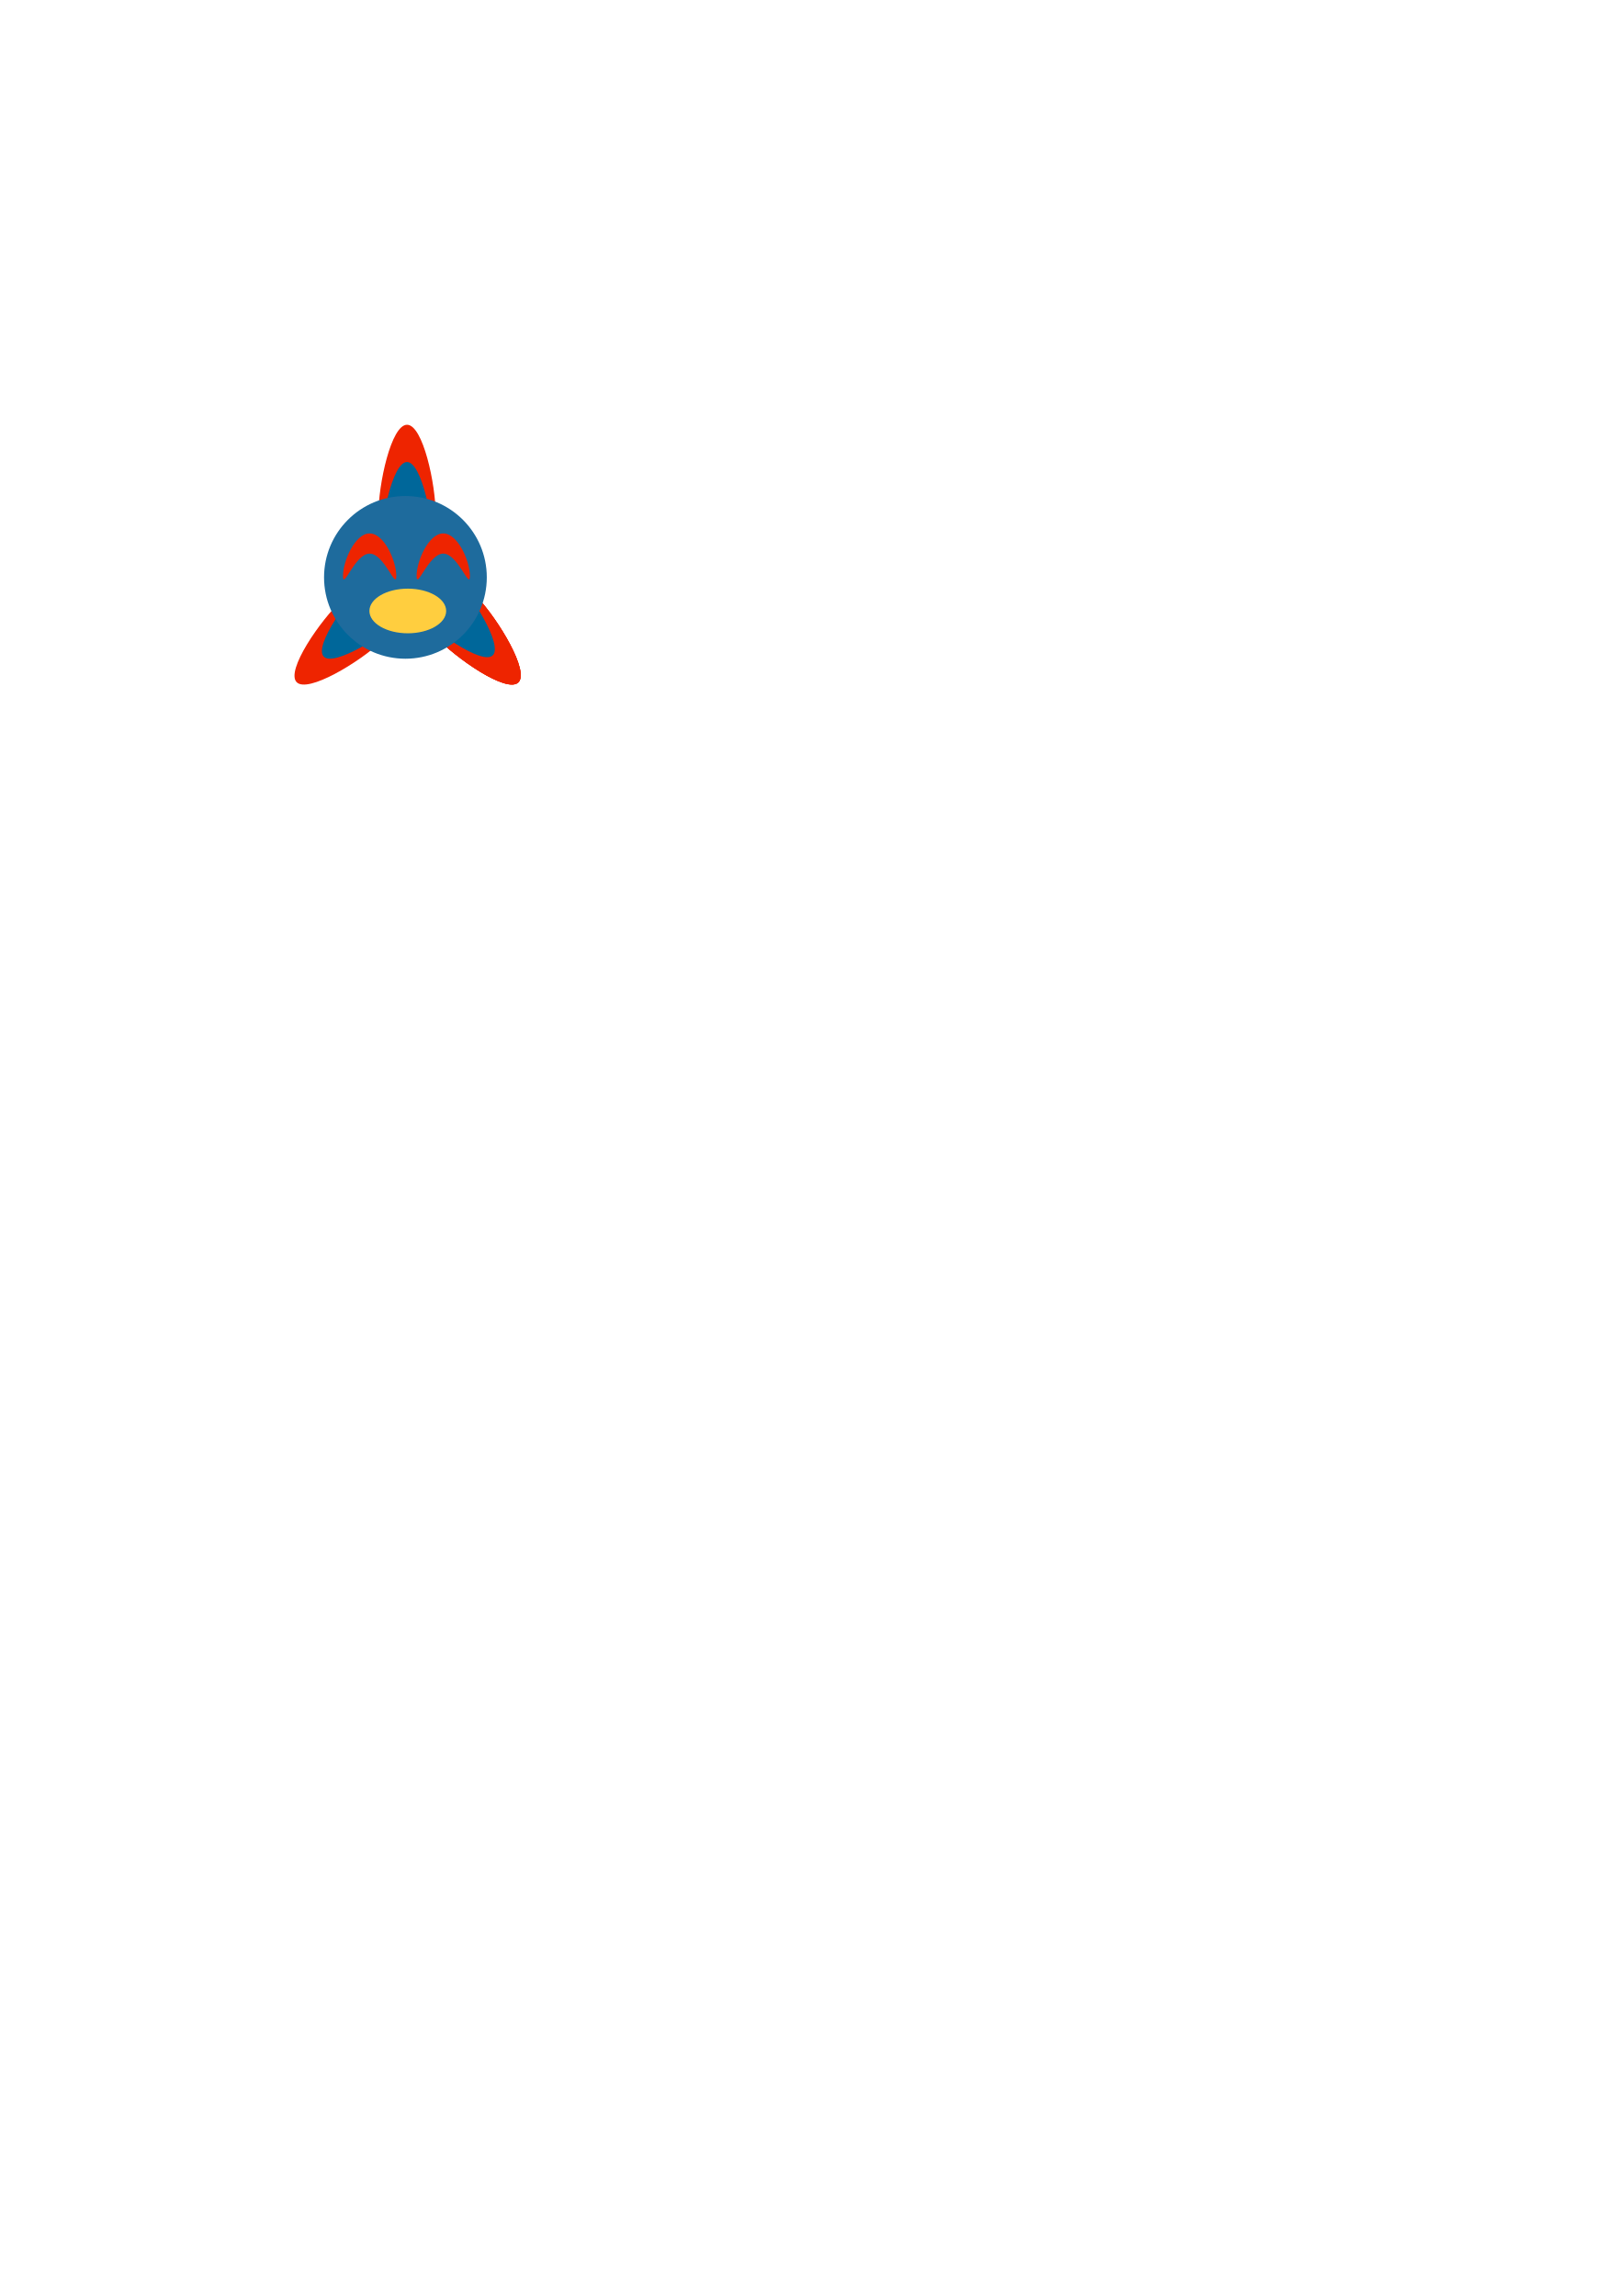
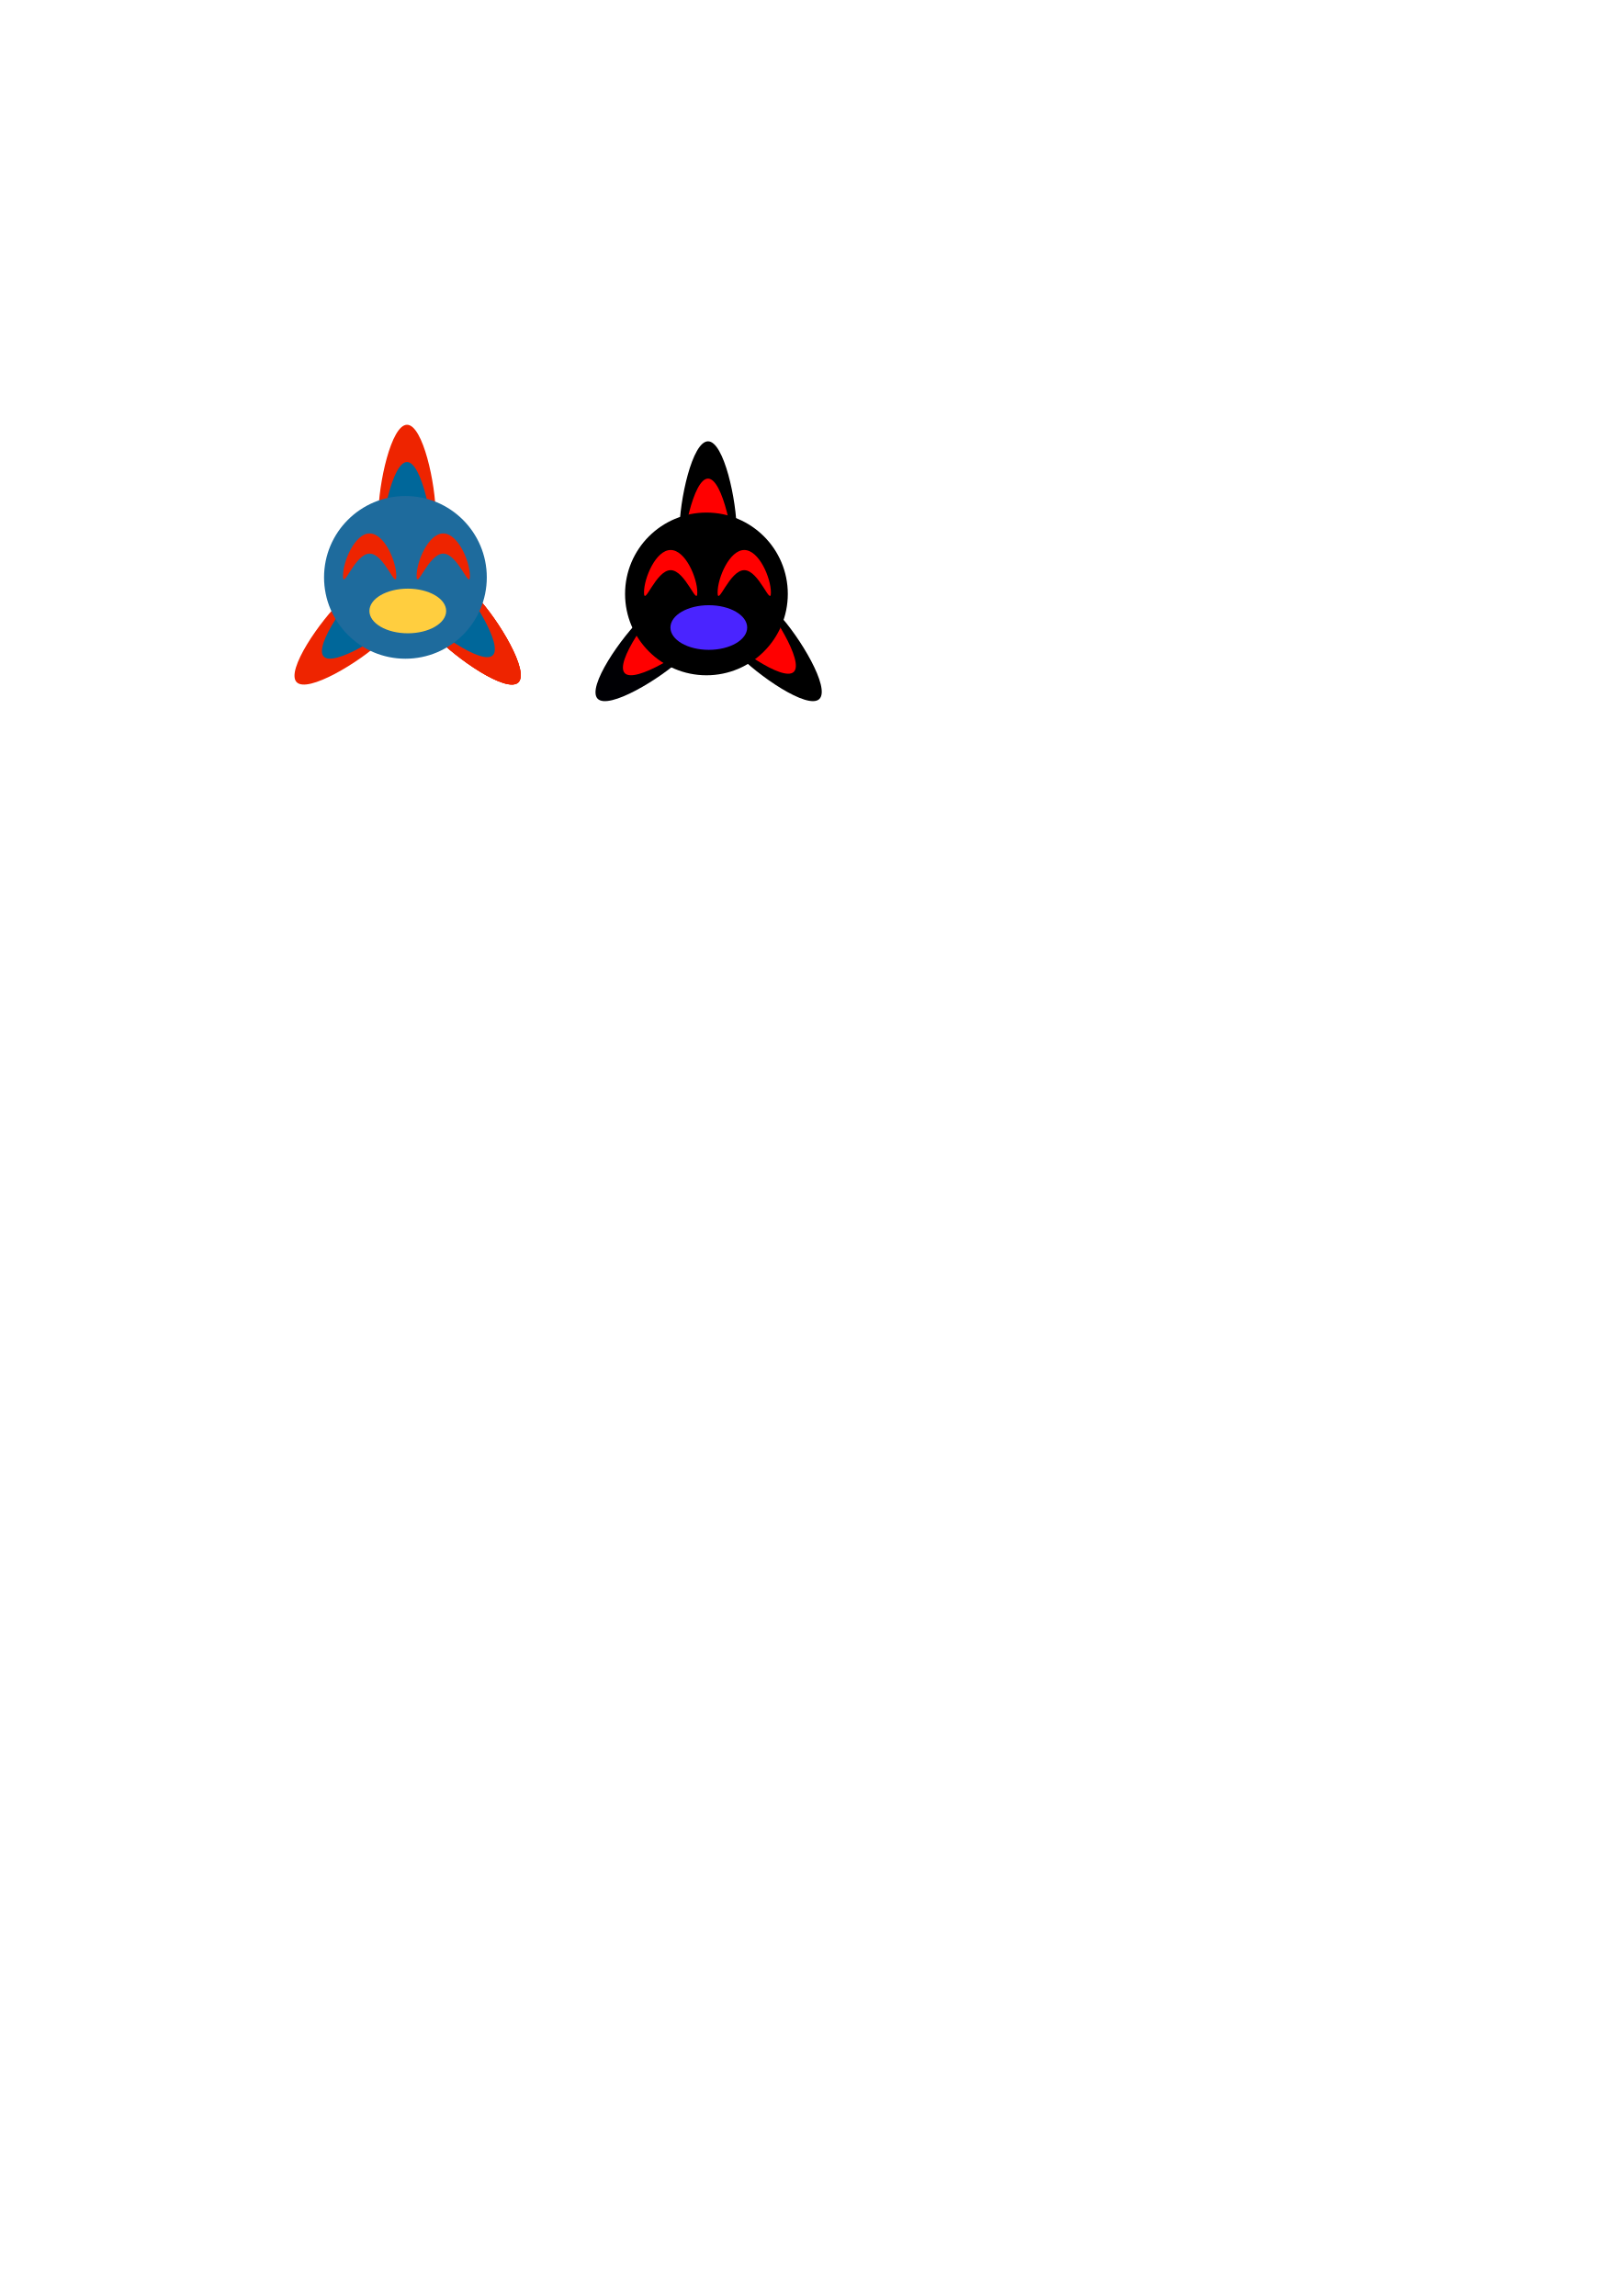
<svg xmlns="http://www.w3.org/2000/svg" width="210mm" height="297mm" viewBox="0 0 210 297" version="1.1" id="svg8">
  <defs id="defs2" />
  <g id="layer1">
    <g id="g2921" transform="translate(-34.16099,-8.711176)">
      <path style="opacity:1;fill:#ee2400;fill-opacity:1;fill-rule:nonzero;stroke:none;stroke-width:2.369;stroke-miterlimit:4;stroke-dasharray:none;stroke-opacity:1" d="m 90.514,75.352 c 0,4.051 -1.661,-6.146 -3.709,-6.146 -2.049,0 -3.709,10.197 -3.709,6.146 0,-4.051 1.661,-11.696 3.709,-11.696 2.049,0 3.709,7.645 3.709,11.696 z" id="path2915" />
      <path id="path2917" d="m 90.249,80.172 c 0,4.051 -1.543,-6.146 -3.446,-6.146 -1.903,0 -3.446,10.197 -3.446,6.146 0,-4.051 1.543,-11.696 3.446,-11.696 1.903,0 3.446,7.645 3.446,11.696 z" style="opacity:1;fill:#00679a;fill-opacity:1;fill-rule:nonzero;stroke:none;stroke-width:2.283;stroke-miterlimit:4;stroke-dasharray:none;stroke-opacity:1" />
    </g>
    <g transform="rotate(136.676,72.02658,72.04325)" id="g2933">
      <path style="opacity:1;fill:#ee2400;fill-opacity:1;fill-rule:nonzero;stroke:none;stroke-width:2.369;stroke-miterlimit:4;stroke-dasharray:none;stroke-opacity:1" d="m 90.514,75.352 c 0,4.051 -1.661,-6.146 -3.709,-6.146 -2.049,0 -3.709,10.197 -3.709,6.146 0,-4.051 1.661,-11.696 3.709,-11.696 2.049,0 3.709,7.645 3.709,11.696 z" id="path2929" />
      <path id="path2931" d="m 90.249,80.172 c 0,4.051 -1.543,-6.146 -3.446,-6.146 -1.903,0 -3.446,10.197 -3.446,6.146 0,-4.051 1.543,-11.696 3.446,-11.696 1.903,0 3.446,7.645 3.446,11.696 z" style="opacity:1;fill:#00679a;fill-opacity:1;fill-rule:nonzero;stroke:none;stroke-width:2.283;stroke-miterlimit:4;stroke-dasharray:none;stroke-opacity:1" />
    </g>
    <g id="g2939" transform="rotate(136.676,72.02658,72.04325)">
      <path id="path2935" d="m 90.514,75.352 c 0,4.051 -1.661,-6.146 -3.709,-6.146 -2.049,0 -3.709,10.197 -3.709,6.146 0,-4.051 1.661,-11.696 3.709,-11.696 2.049,0 3.709,7.645 3.709,11.696 z" style="opacity:1;fill:#ee2400;fill-opacity:1;fill-rule:nonzero;stroke:none;stroke-width:2.369;stroke-miterlimit:4;stroke-dasharray:none;stroke-opacity:1" />
      <path style="opacity:1;fill:#00679a;fill-opacity:1;fill-rule:nonzero;stroke:none;stroke-width:2.283;stroke-miterlimit:4;stroke-dasharray:none;stroke-opacity:1" d="m 90.249,80.172 c 0,4.051 -1.543,-6.146 -3.446,-6.146 -1.903,0 -3.446,10.197 -3.446,6.146 0,-4.051 1.543,-11.696 3.446,-11.696 1.903,0 3.446,7.645 3.446,11.696 z" id="path2937" />
    </g>
    <g transform="rotate(-133.324,67.88333,86.39579)" id="g2951">
      <path style="opacity:1;fill:#ee2400;fill-opacity:1;fill-rule:nonzero;stroke:none;stroke-width:2.369;stroke-miterlimit:4;stroke-dasharray:none;stroke-opacity:1" d="m 90.514,75.352 c 0,4.051 -1.661,-6.146 -3.709,-6.146 -2.049,0 -3.709,10.197 -3.709,6.146 0,-4.051 1.661,-11.696 3.709,-11.696 2.049,0 3.709,7.645 3.709,11.696 z" id="path2947" />
      <path id="path2949" d="m 90.249,80.172 c 0,4.051 -1.543,-6.146 -3.446,-6.146 -1.903,0 -3.446,10.197 -3.446,6.146 0,-4.051 1.543,-11.696 3.446,-11.696 1.903,0 3.446,7.645 3.446,11.696 z" style="opacity:1;fill:#00679a;fill-opacity:1;fill-rule:nonzero;stroke:none;stroke-width:2.283;stroke-miterlimit:4;stroke-dasharray:none;stroke-opacity:1" />
    </g>
    <g id="g2927" transform="rotate(136.676,72.02658,72.04325)">
      <path id="path2923" d="m 90.514,75.352 c 0,4.051 -1.661,-6.146 -3.709,-6.146 -2.049,0 -3.709,10.197 -3.709,6.146 0,-4.051 1.661,-11.696 3.709,-11.696 2.049,0 3.709,7.645 3.709,11.696 z" style="opacity:1;fill:#ee2400;fill-opacity:1;fill-rule:nonzero;stroke:none;stroke-width:2.369;stroke-miterlimit:4;stroke-dasharray:none;stroke-opacity:1" />
      <path style="opacity:1;fill:#00679a;fill-opacity:1;fill-rule:nonzero;stroke:none;stroke-width:2.283;stroke-miterlimit:4;stroke-dasharray:none;stroke-opacity:1" d="m 90.249,80.172 c 0,4.051 -1.543,-6.146 -3.446,-6.146 -1.903,0 -3.446,10.197 -3.446,6.146 0,-4.051 1.543,-11.696 3.446,-11.696 1.903,0 3.446,7.645 3.446,11.696 z" id="path2925" />
    </g>
    <circle style="opacity:1;fill:#1e6b9d;fill-opacity:1;fill-rule:nonzero;stroke:none;stroke-width:1.565;stroke-miterlimit:4;stroke-dasharray:none;stroke-opacity:1" id="path2880" cx="52.435" cy="74.685" r="10.524" />
    <path style="opacity:1;fill:#ee2400;fill-opacity:1;fill-rule:nonzero;stroke:none;stroke-width:1.565;stroke-miterlimit:4;stroke-dasharray:none;stroke-opacity:1" d="m 51.254,74.499 c 0,1.903 -1.543,-2.887 -3.446,-2.887 -1.903,0 -3.446,4.79 -3.446,2.887 0,-1.903 1.543,-5.495 3.446,-5.495 1.903,0 3.446,3.592 3.446,5.495 z" id="path2905" />
    <path id="path2908" d="m 60.773,74.499 c 0,1.903 -1.543,-2.887 -3.446,-2.887 -1.903,0 -3.446,4.79 -3.446,2.887 0,-1.903 1.543,-5.495 3.446,-5.495 1.903,0 3.446,3.592 3.446,5.495 z" style="opacity:1;fill:#ee2400;fill-opacity:1;fill-rule:nonzero;stroke:none;stroke-width:1.565;stroke-miterlimit:4;stroke-dasharray:none;stroke-opacity:1" />
    <ellipse style="opacity:1;fill:#ffce3f;fill-opacity:1;fill-rule:nonzero;stroke:none;stroke-width:1.565;stroke-miterlimit:4;stroke-dasharray:none;stroke-opacity:1" id="path2953" cx="52.741" cy="79.032" rx="4.963" ry="2.887" />
+     <g id="g6024" transform="translate(-0.9313576,-5.960692)">
+       <path id="path5920" d="m 96.215,74.743 c 0,4.051 -1.661,-6.146 -3.709,-6.146 -2.049,0 -3.709,10.197 -3.709,6.146 0,-4.051 1.661,-11.696 3.709,-11.696 2.049,0 3.709,7.645 3.709,11.696 z" style="opacity:1;fill:#000000;fill-opacity:1;fill-rule:nonzero;stroke:none;stroke-width:2.369;stroke-miterlimit:4;stroke-dasharray:none;stroke-opacity:1" />
+       <path style="opacity:1;fill:#ff0000;fill-opacity:1;fill-rule:nonzero;stroke:none;stroke-width:2.283;stroke-miterlimit:4;stroke-dasharray:none;stroke-opacity:1" d="m 95.95,79.564 c 0,4.051 -1.543,-6.146 -3.446,-6.146 -1.903,0 -3.446,10.197 -3.446,6.146 0,-4.051 1.543,-11.696 3.446,-11.696 1.903,0 3.446,7.645 3.446,11.696 z" id="path5922" />
+       <path id="path5938" d="m 84.183,85.613 c 2.947,-2.779 -3.331,5.425 -1.926,6.915 1.406,1.49 9.963,-4.298 7.016,-1.518 -2.947,2.779 -9.648,6.817 -11.054,5.327 -1.406,-1.49 3.017,-7.944 5.964,-10.724 z" style="opacity:1;fill:#000004;fill-opacity:1;fill-rule:nonzero;stroke:none;stroke-width:2.369;stroke-miterlimit:4;stroke-dasharray:none;stroke-opacity:1" />
+       <path style="opacity:1;fill:#ff0000;fill-opacity:1;fill-rule:nonzero;stroke:none;stroke-width:2.283;stroke-miterlimit:4;stroke-dasharray:none;stroke-opacity:1" d="m 87.872,82.499 c 2.947,-2.779 -3.412,5.339 -2.106,6.724 1.306,1.385 9.782,-4.489 6.835,-1.71 -2.947,2.779 -9.568,6.903 -10.873,5.518 -1.306,-1.385 3.197,-7.753 6.145,-10.532 z" id="path5940" />
+       <path style="opacity:1;fill:#000000;fill-opacity:1;fill-rule:nonzero;stroke:none;stroke-width:2.369;stroke-miterlimit:4;stroke-dasharray:none;stroke-opacity:1" d="m 96.169,90.424 c -2.779,-2.947 5.425,3.331 6.915,1.926 1.49,-1.406 -4.298,-9.963 -1.518,-7.016 2.779,2.947 6.817,9.648 5.327,11.054 -1.49,1.406 -7.944,-3.017 -10.724,-5.964 z" id="path5944" />
+       <path id="path5946" d="m 93.055,86.735 c -2.779,-2.947 5.339,3.412 6.724,2.106 1.385,-1.306 -4.489,-9.782 -1.71,-6.835 2.779,2.947 6.903,9.568 5.518,10.873 -1.385,1.306 -7.753,-3.197 -10.532,-6.145 z" style="opacity:1;fill:#ff0000;fill-opacity:1;fill-rule:nonzero;stroke:none;stroke-width:2.283;stroke-miterlimit:4;stroke-dasharray:none;stroke-opacity:1" />
+       <circle style="opacity:1;fill:#000000;fill-opacity:1;fill-rule:nonzero;stroke:none;stroke-width:1.565;stroke-miterlimit:4;stroke-dasharray:none;stroke-opacity:1" id="circle5950" cx="92.298" cy="82.788" r="10.524" />
+       <path style="opacity:1;fill:#ff0000;fill-opacity:1;fill-rule:nonzero;stroke:none;stroke-width:1.565;stroke-miterlimit:4;stroke-dasharray:none;stroke-opacity:1" d="m 91.116,82.601 c 0,1.903 -1.543,-2.887 -3.446,-2.887 -1.903,0 -3.446,4.79 -3.446,2.887 0,-1.903 1.543,-5.495 3.446,-5.495 1.903,0 3.446,3.592 3.446,5.495 z" id="path5952" />
+       <ellipse style="opacity:1;fill:#4a24ff;fill-opacity:1;fill-rule:nonzero;stroke:none;stroke-width:1.565;stroke-miterlimit:4;stroke-dasharray:none;stroke-opacity:1" id="ellipse5956" cx="92.604" cy="87.135" rx="4.963" ry="2.887" />
+       <path style="opacity:1;fill:#ff0000;fill-opacity:1;fill-rule:nonzero;stroke:none;stroke-width:1.565;stroke-miterlimit:4;stroke-dasharray:none;stroke-opacity:1" d="m 100.635,82.602 c 0,1.903 -1.543,-2.887 -3.446,-2.887 -1.903,0 -3.446,4.79 -3.446,2.887 0,-1.903 1.543,-5.495 3.446,-5.495 1.903,0 3.446,3.592 3.446,5.495 z" id="path5981" />
+     </g>
  </g>
</svg>
